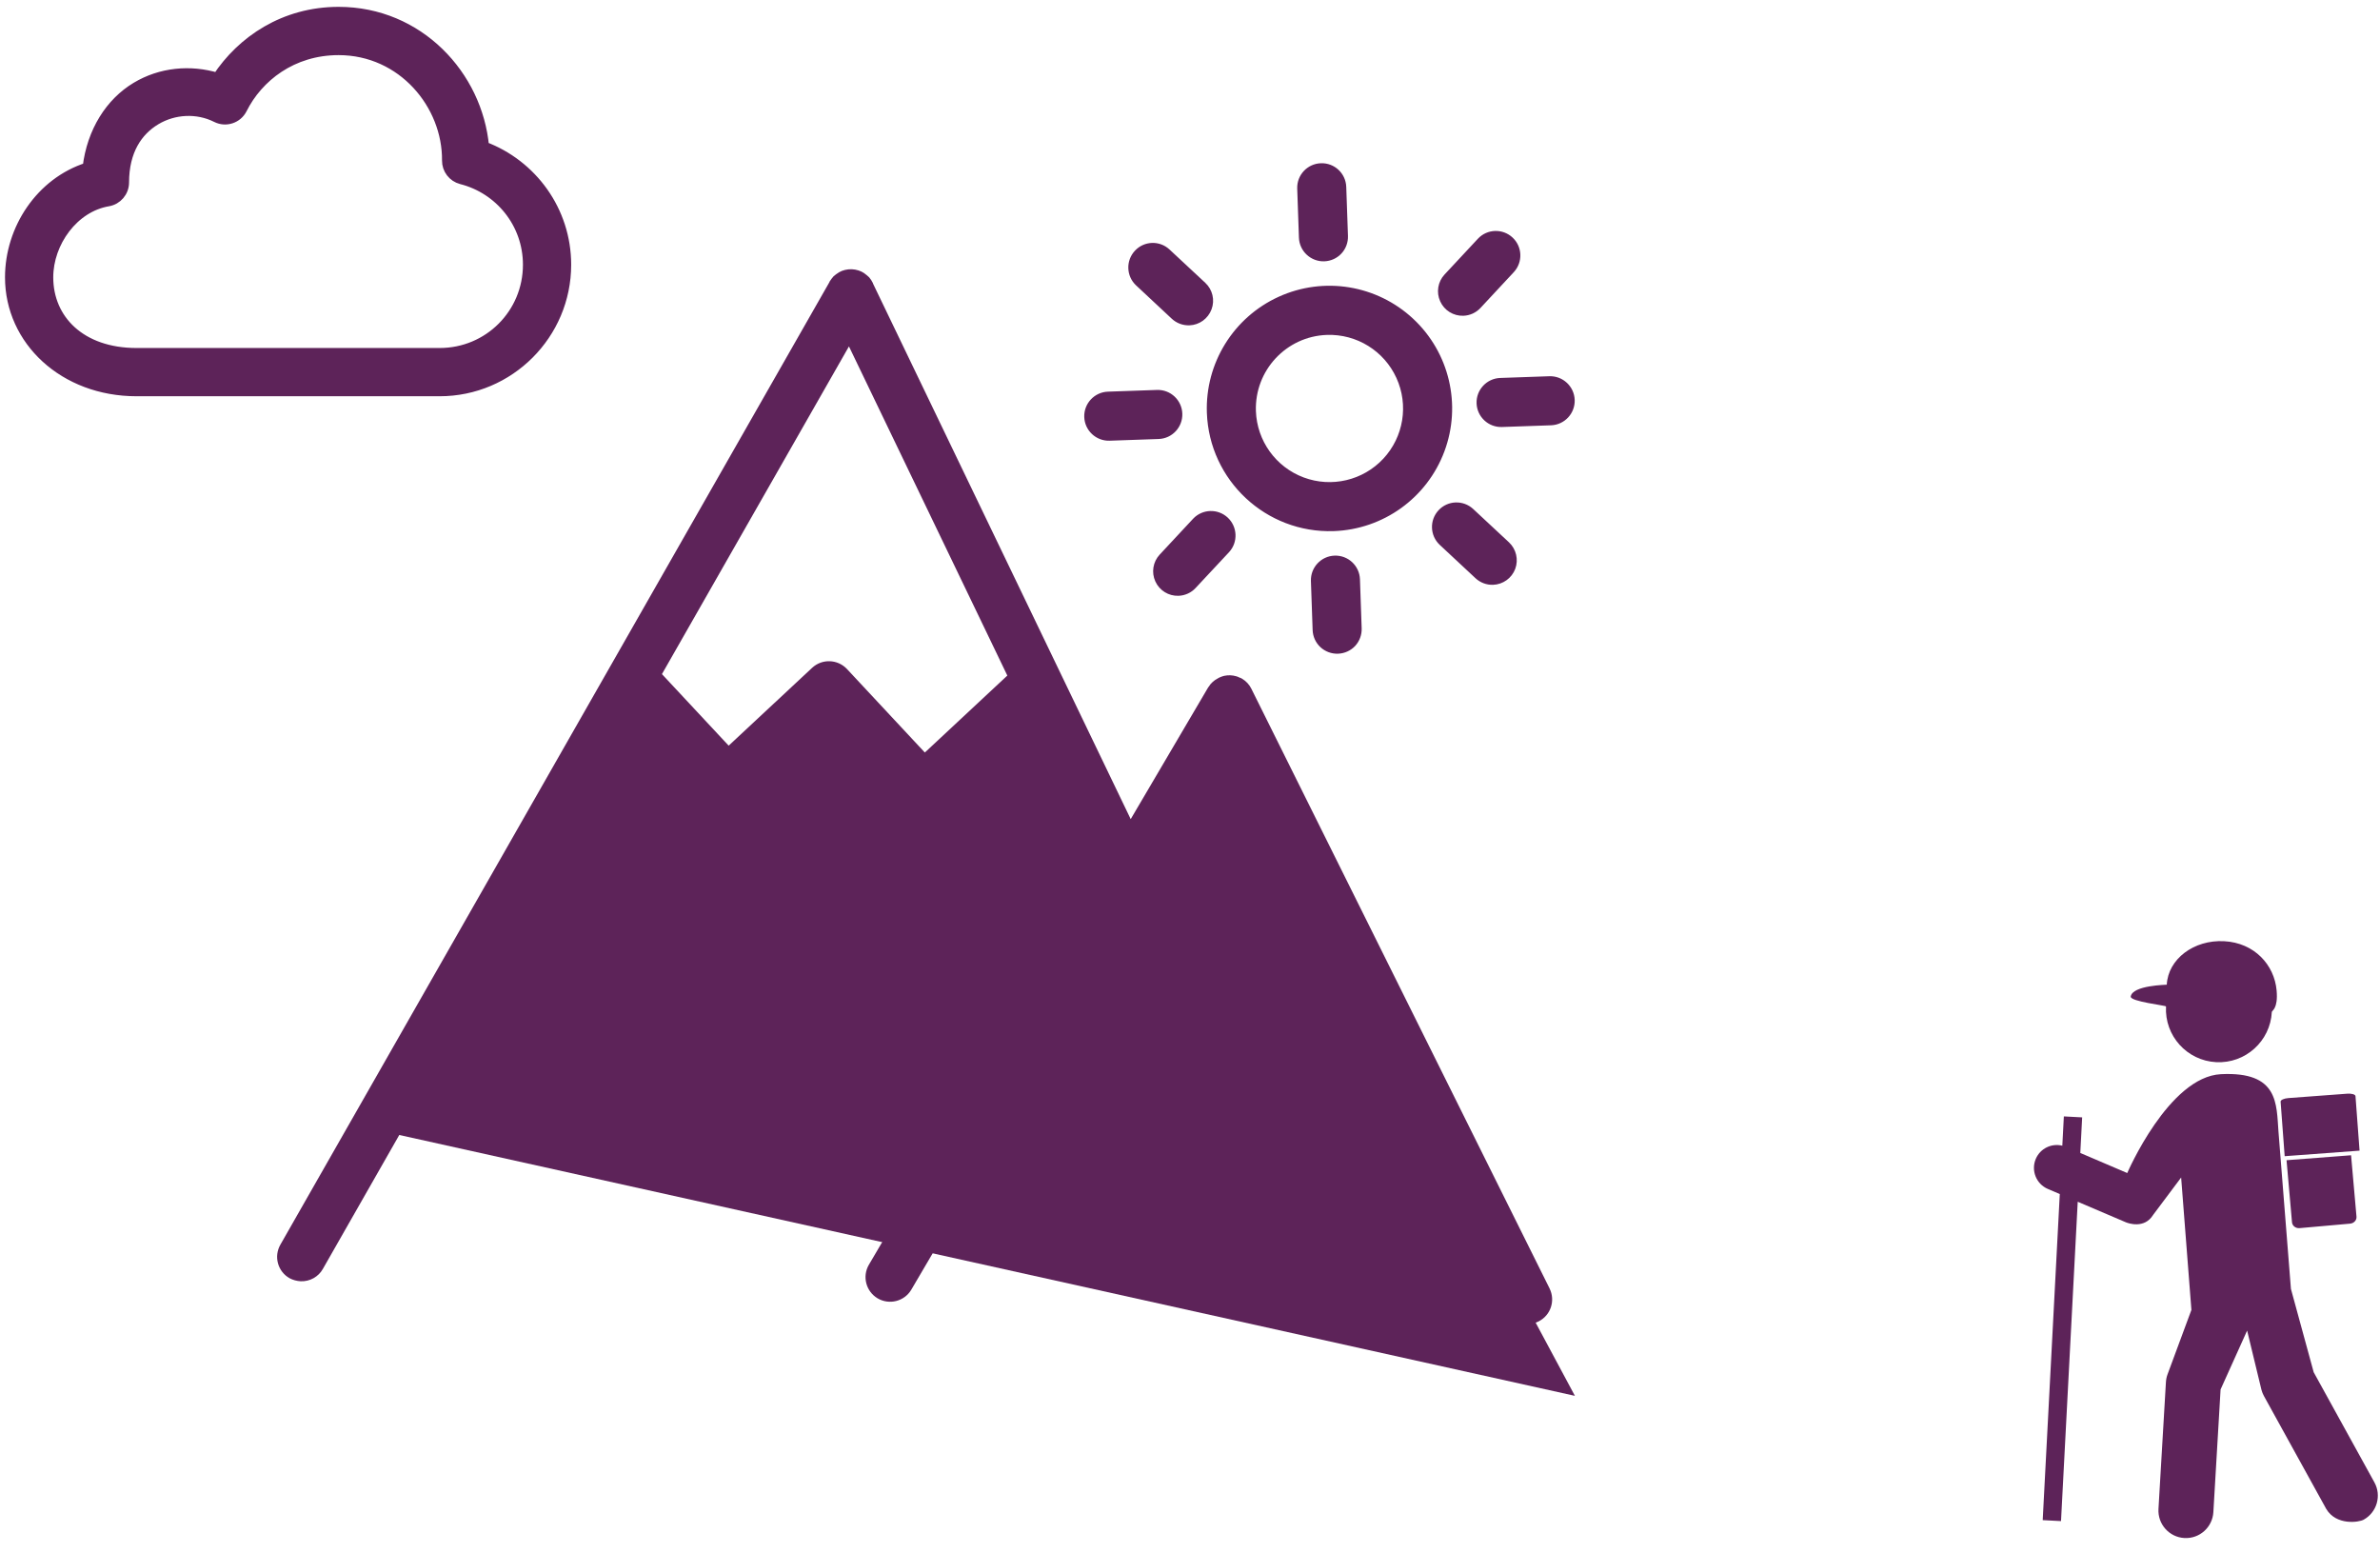
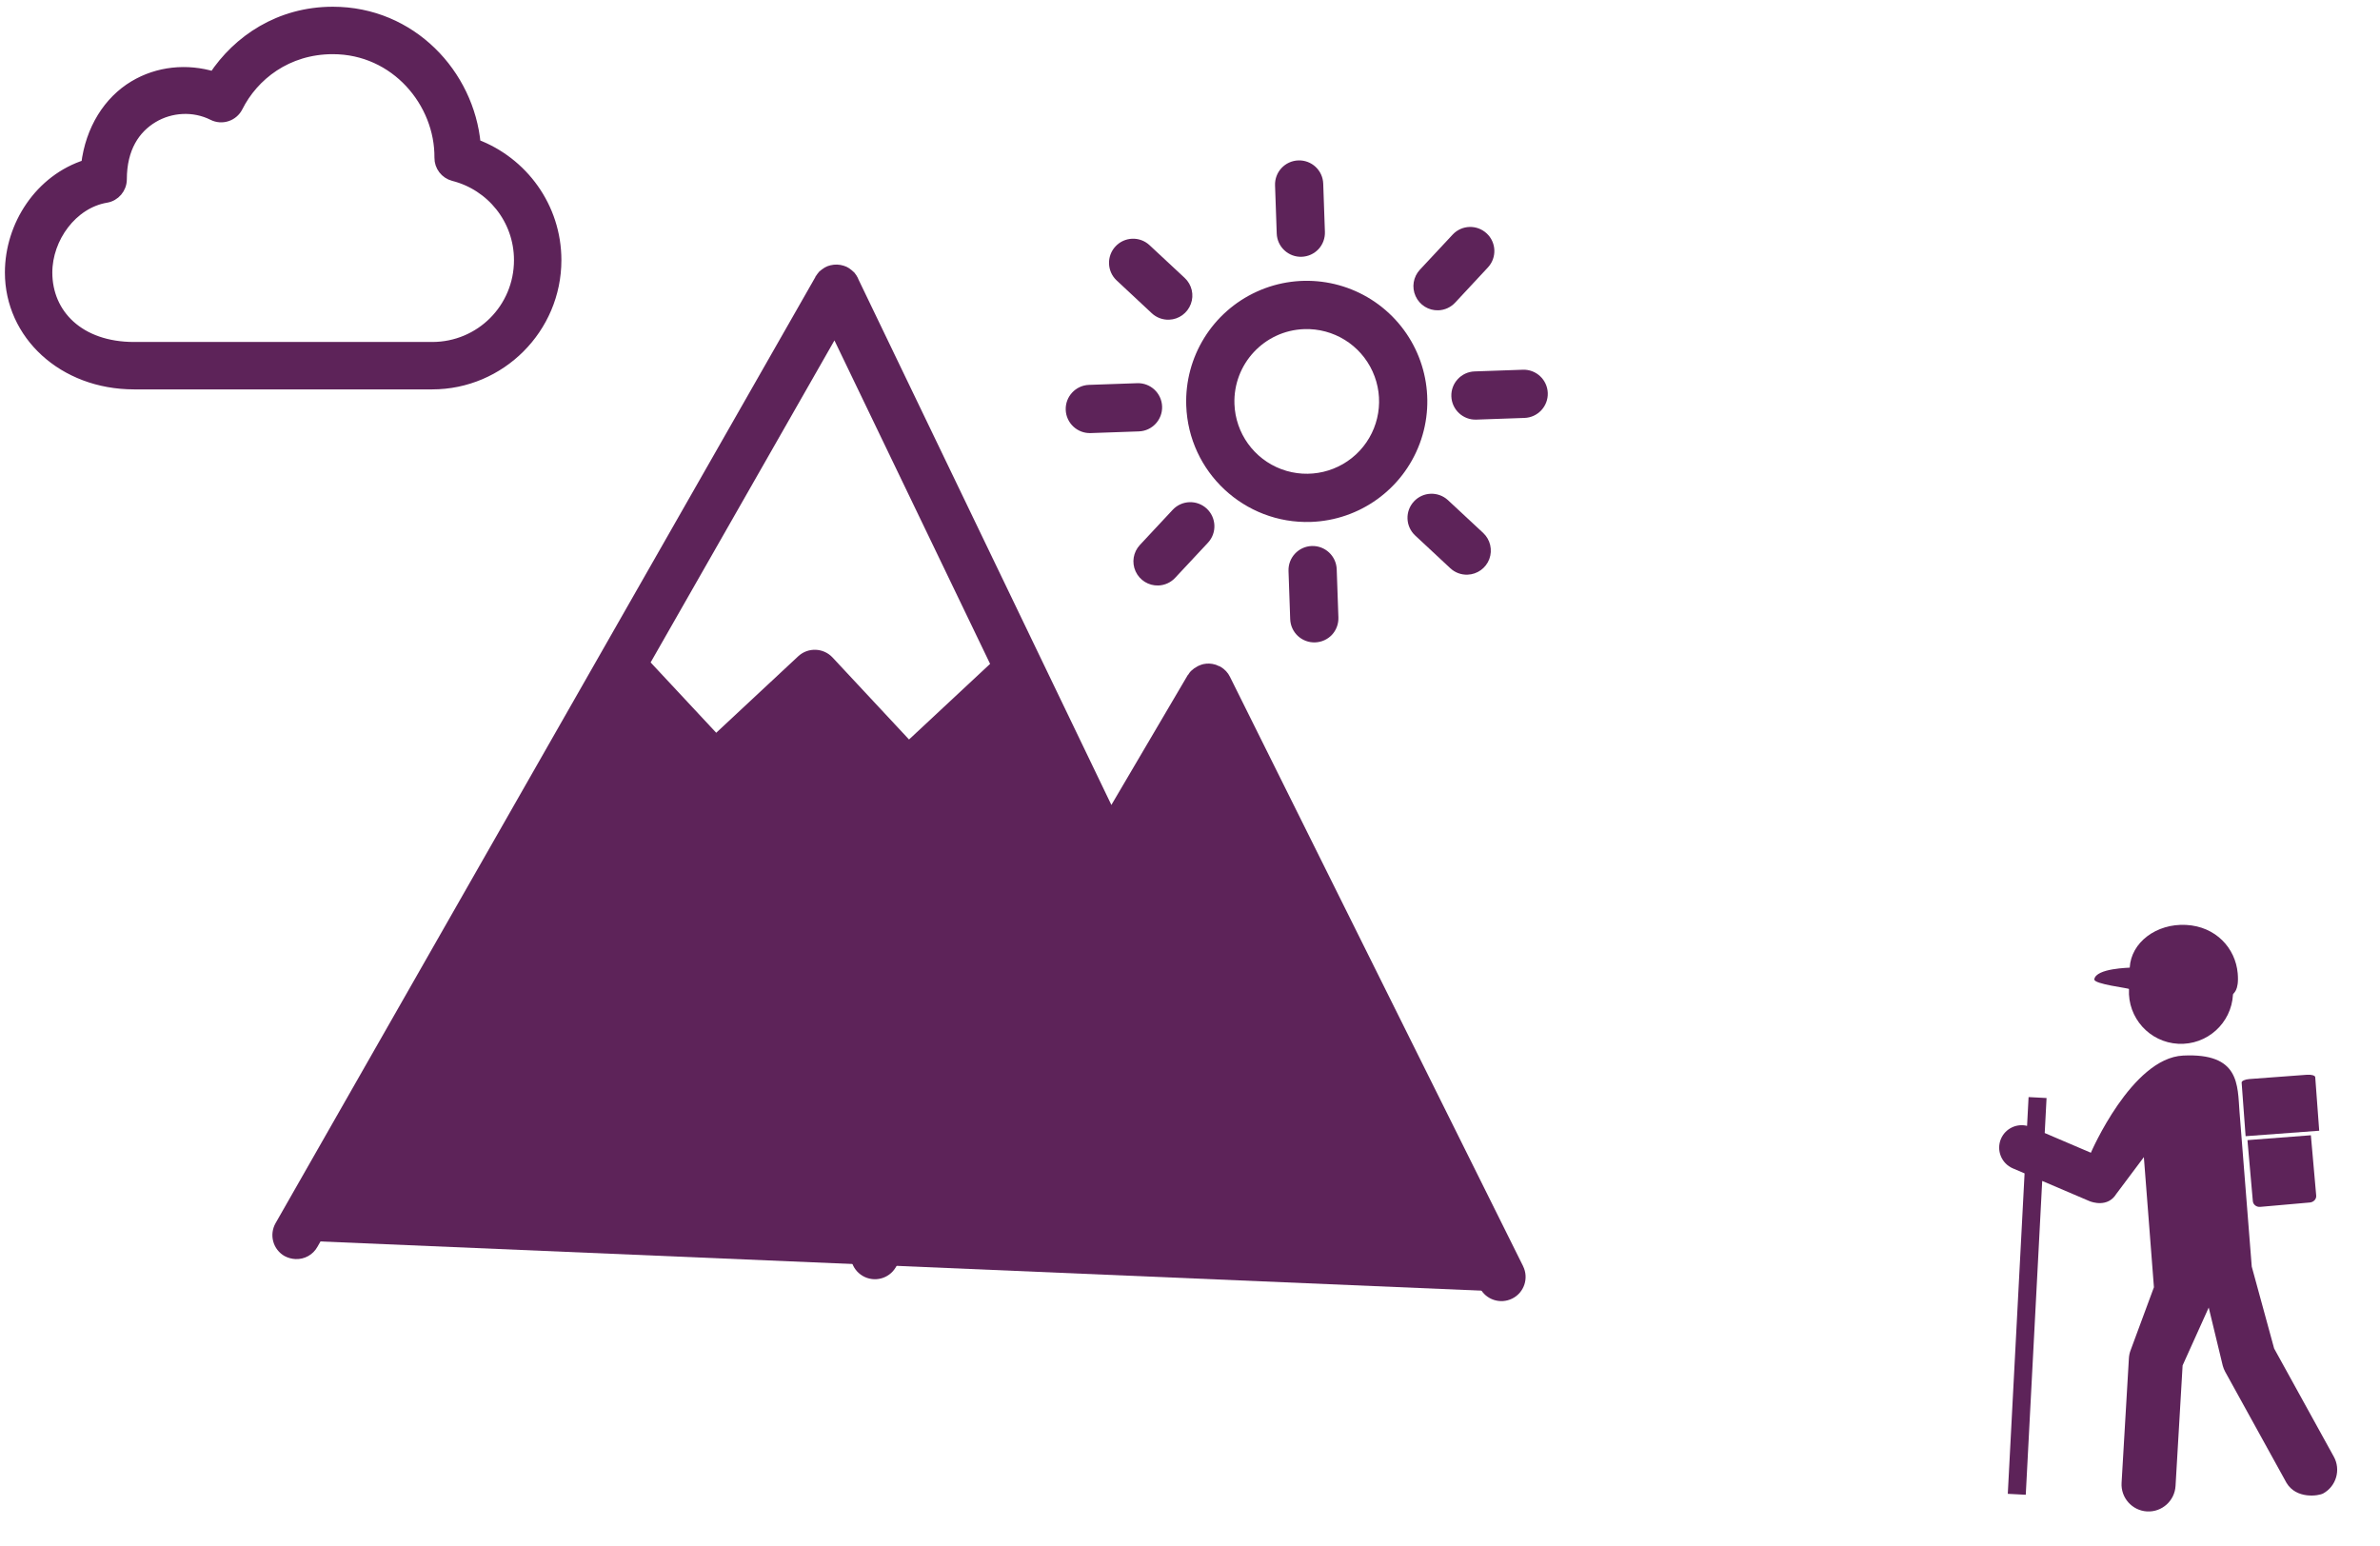
- <svg xmlns="http://www.w3.org/2000/svg" width="115" height="75" viewBox="0 0 115 75">
-   <g fill="#5D2359" fill-rule="evenodd" transform="matrix(-1 0 0 1 117 0)">
-     <path stroke="#5D2359" stroke-width=".5" d="M100.638,0.581 C96.767,0.581 93.932,3.657 93.619,7.086 C91.302,7.953 89.651,10.179 89.651,12.789 C89.651,16.15 92.394,18.893 95.755,18.893 L110.404,18.893 C113.908,18.893 116.508,16.442 116.508,13.399 C116.508,11.07 115.034,8.818 112.76,8.097 C112.551,6.345 111.655,4.959 110.414,4.215 C109.235,3.507 107.814,3.367 106.494,3.767 C105.315,1.977 103.269,0.581 100.638,0.581 L100.638,0.581 Z M100.638,2.413 C102.89,2.413 104.54,3.72 105.311,5.264 C105.54,5.714 106.091,5.894 106.541,5.665 C107.476,5.197 108.601,5.262 109.479,5.789 C110.356,6.316 111.014,7.271 111.014,8.822 C111.018,9.265 111.339,9.644 111.777,9.718 C113.445,9.998 114.677,11.703 114.677,13.399 C114.677,15.441 113.107,17.062 110.404,17.062 L95.755,17.062 C93.384,17.062 91.482,15.159 91.482,12.789 C91.482,10.782 92.857,9.118 94.706,8.65 C95.113,8.544 95.397,8.174 95.392,7.753 C95.366,5.054 97.546,2.413 100.638,2.413 L100.638,2.413 Z" />
-     <g transform="rotate(2 -61.58 1123.01)">
-       <g transform="rotate(-4 64.274 -3.673)">
-         <g transform="rotate(4 -.76 25.855)">
-           <path d="M11.971 17.879C9.572 17.879 7.411 16.435 6.493 14.22 5.575 12.005 6.083 9.453 7.777 7.76 9.473 6.064 12.022 5.555 14.237 6.473 16.455 7.392 17.897 9.554 17.897 11.951 17.894 15.224 15.241 17.874 11.971 17.879zM11.971 8.395C10.531 8.395 9.235 9.262 8.685 10.589 8.132 11.92 8.438 13.45 9.455 14.467 10.472 15.483 12.002 15.787 13.332 15.237 14.66 14.687 15.526 13.39 15.526 11.951 15.524 9.988 13.934 8.395 11.971 8.395zM11.971 4.837C11.654 4.837 11.353 4.712 11.13 4.489 10.91 4.269 10.785 3.965 10.785 3.651L10.785 1.281C10.785.625 11.314.096 11.971.096 12.624.096 13.156.625 13.156 1.281L13.156 3.651C13.156 3.965 13.031 4.269 12.808 4.489 12.585 4.712 12.284 4.837 11.971 4.837L11.971 4.837zM18.591 7.7C18.111 7.7 17.681 7.41 17.497 6.966 17.313 6.525 17.414 6.014 17.754 5.675L19.432 3.999C19.893 3.543 20.64 3.545 21.099 4.007 21.558 4.466 21.563 5.21 21.107 5.675L19.432 7.353C19.208 7.576 18.908 7.7 18.591 7.7L18.591 7.7zM22.64 13.136L20.269 13.136C19.613 13.136 19.084 12.604 19.084 11.95 19.084 11.297 19.613 10.765 20.269 10.765L22.64 10.765C23.293 10.765 23.825 11.297 23.825 11.95 23.825 12.604 23.293 13.136 22.64 13.136zM19.575 20.74C19.261 20.74 18.957 20.615 18.737 20.392L17.059 18.717C16.602 18.253 16.608 17.508 17.067 17.047 17.528 16.588 18.273 16.585 18.737 17.041L20.412 18.717C20.752 19.056 20.853 19.565 20.669 20.008 20.485 20.452 20.054 20.74 19.575 20.74L19.575 20.74zM4.366 20.74C3.887 20.74 3.454 20.452 3.269 20.008 3.088 19.565 3.189 19.056 3.526 18.717L5.204 17.041C5.668 16.585 6.413 16.588 6.872 17.047 7.333 17.508 7.336 18.253 6.879 18.717L5.204 20.392C4.981 20.615 4.68 20.74 4.366 20.74L4.366 20.74zM11.971 23.805C11.654 23.805 11.353 23.68 11.13 23.46 10.91 23.237 10.785 22.936 10.785 22.62L10.785 20.249C10.785 19.596 11.314 19.064 11.971 19.064 12.624 19.064 13.156 19.596 13.156 20.249L13.156 22.62C13.156 22.936 13.031 23.237 12.808 23.46 12.585 23.68 12.284 23.805 11.971 23.805L11.971 23.805zM3.671 13.136L1.298 13.136C.645 13.136.113 12.604.113 11.95.113 11.297.645 10.765 1.298 10.765L3.671 10.765C4.325 10.765 4.857 11.297 4.857 11.95 4.857 12.604 4.325 13.136 3.671 13.136zM5.347 7.7C5.033 7.7 4.732 7.576 4.509 7.353L2.834 5.675C2.377 5.21 2.38 4.466 2.839 4.007 3.3 3.546 4.045 3.543 4.509 3.999L6.184 5.675C6.524 6.014 6.625 6.525 6.441 6.966 6.26 7.41 5.826 7.7 5.347 7.7L5.347 7.7z" />
-         </g>
-         <path d="M62.16,55.016 L37.263,7.605 C37.276,7.592 37.263,7.592 37.263,7.592 C37.206,7.496 37.143,7.405 37.073,7.32 C36.99,7.247 36.905,7.18 36.811,7.118 C36.726,7.066 36.635,7.027 36.539,7.001 C36.326,6.941 36.101,6.941 35.888,7.001 C35.792,7.027 35.699,7.066 35.616,7.118 C35.522,7.18 35.437,7.247 35.354,7.32 C35.281,7.403 35.216,7.494 35.165,7.592 L35.165,7.605 L21.814,33.034 L18.292,26.537 C18.292,26.524 18.279,26.524 18.268,26.514 L18.271,26.514 C18.224,26.426 18.165,26.346 18.092,26.278 C18.022,26.208 17.942,26.148 17.856,26.099 C17.807,26.065 17.755,26.037 17.701,26.016 C17.649,25.993 17.592,25.972 17.535,25.957 C17.348,25.91 17.153,25.91 16.967,25.957 C16.907,25.969 16.852,25.99 16.801,26.016 C16.756,26.024 16.718,26.042 16.681,26.063 C16.479,26.172 16.313,26.335 16.207,26.537 L0.794,54.99 L0.794,54.992 C0.485,55.568 0.698,56.287 1.271,56.598 C1.847,56.912 2.565,56.702 2.881,56.131 L17.249,29.597 L20.761,36.081 L20.831,36.211 L31.62,56.131 C31.936,56.701 32.655,56.909 33.228,56.598 C33.801,56.284 34.016,55.568 33.707,54.992 L23.168,35.536 L26.853,28.518 L31.026,32.691 C31.495,33.15 32.242,33.15 32.712,32.691 L36.612,28.791 L40.513,32.691 C40.98,33.15 41.726,33.15 42.196,32.691 L45.847,29.04 L60.062,56.105 C60.264,56.502 60.672,56.748 61.118,56.746 C61.307,56.743 61.491,56.699 61.662,56.616 C61.94,56.471 62.15,56.219 62.243,55.918 C62.337,55.618 62.305,55.293 62.16,55.016 L62.16,55.016 Z M41.352,30.165 L37.452,26.265 C36.988,25.803 36.236,25.803 35.769,26.265 L31.868,30.165 L28.014,26.311 L36.217,10.686 L44.695,26.823 L41.352,30.165 Z" />
-       </g>
-       <polygon points="20 32 4 64.5 61 49.75 48.5 29 43.5 33 39 29 34 33 28.5 30 24.5 39" />
-     </g>
-     <g transform="rotate(-3 877.297 13.818)">
-       <path d="M15.469 28.4L16.355 28.4 16.355 12.625 16.944 12.409C17.518 12.198 17.812 11.562 17.602 10.989 17.412 10.471 16.876 10.184 16.355 10.286L16.355 8.869 15.469 8.869 15.469 10.591 13.153 11.441C13.153 11.441 11.396 6.69 8.88 6.434 6.093 6.15 6.133 7.73 5.96 9.064L4.962 16.616 3.653 20.579.445 25.738C.057 26.36.248 27.181.871 27.568 1.089 27.705 2.175 27.93 2.702 27.142L5.995 21.85C6.05 21.76 6.095 21.665 6.128 21.563L6.97 18.738 8.102 21.646 8.14 27.584C8.145 28.315 8.738 28.905 9.468 28.905L9.477 28.905C10.21 28.901 10.801 28.302 10.797 27.569L10.758 21.432C10.757 21.301 10.738 21.171 10.698 21.046L9.711 17.882 10.541 11.52 11.799 13.396C12.18 14.098 12.974 13.865 13.099 13.819L15.47 12.951 15.469 28.4zM6.584 3.306C6.584 4.721 7.73 5.867 9.145 5.867 10.559 5.867 11.704 4.723 11.704 3.306 11.704 3.258 13.456 3.16 13.431 2.917 13.376 2.363 11.722 2.263 11.722 2.254 11.722 1.015 10.532.011 9.065.011 7.597.011 6.581 1.028 6.407 2.254 6.282 3.139 6.584 3.23 6.584 3.306L6.584 3.306z" />
-       <path d="M2.398 10.017L1.981 12.965C1.957 13.135 2.088 13.293 2.273 13.319L4.698 13.663C4.884 13.689 5.052 13.572 5.078 13.404L5.499 10.419 2.398 10.017zM5.599 10.23L5.933 7.61C5.944 7.529 5.777 7.442 5.563 7.416L2.742 7.057C2.527 7.029 2.345 7.072 2.334 7.152L2 9.773 5.599 10.23z" />
-     </g>
+ <svg xmlns="http://www.w3.org/2000/svg" width="117" height="76" viewBox="0 0 117 76">
+   <g fill="none" fill-rule="evenodd">
+     <path fill="#5D2359" stroke="#5D2359" stroke-width=".5" d="M11.479,0.581 C7.608,0.581 4.773,3.657 4.46,7.086 C2.143,7.953 0.492,10.179 0.492,12.789 C0.492,16.15 3.235,18.893 6.596,18.893 L21.245,18.893 C24.749,18.893 27.349,16.442 27.349,13.399 C27.349,11.07 25.875,8.818 23.601,8.097 C23.392,6.345 22.496,4.959 21.255,4.215 C20.076,3.507 18.655,3.367 17.335,3.767 C16.156,1.977 14.11,0.581 11.479,0.581 L11.479,0.581 Z M11.479,2.413 C13.731,2.413 15.381,3.72 16.152,5.264 C16.381,5.714 16.932,5.894 17.382,5.665 C18.317,5.197 19.442,5.262 20.32,5.789 C21.197,6.316 21.855,7.271 21.855,8.822 C21.859,9.265 22.18,9.644 22.618,9.718 C24.286,9.998 25.518,11.703 25.518,13.399 C25.518,15.441 23.948,17.062 21.245,17.062 L6.596,17.062 C4.225,17.062 2.323,15.159 2.323,12.789 C2.323,10.782 3.698,9.118 5.546,8.65 C5.954,8.544 6.238,8.174 6.233,7.753 C6.207,5.054 8.387,2.413 11.479,2.413 L11.479,2.413 Z" transform="matrix(-1 0 0 1 27.84 0)" />
+     <path fill="#5D2359" d="M64.241,25.662 C61.842,25.662 59.681,24.218 58.763,22.003 C57.845,19.788 58.354,17.236 60.047,15.543 C61.743,13.847 64.293,13.338 66.507,14.256 C68.725,15.175 70.167,17.337 70.167,19.734 C70.164,23.007 67.511,25.657 64.241,25.662 Z M64.241,16.178 C62.801,16.178 61.505,17.045 60.955,18.372 C60.402,19.703 60.708,21.233 61.725,22.25 C62.742,23.266 64.272,23.57 65.602,23.02 C66.93,22.47 67.796,21.173 67.796,19.734 C67.794,17.771 66.204,16.178 64.241,16.178 Z" transform="scale(-1 1) rotate(2 0 -3660.53)" />
+     <path fill="#5D2359" d="M63.907,12.625 C63.59,12.625 63.289,12.501 63.066,12.278 C62.846,12.058 62.722,11.754 62.722,11.44 L62.722,9.07 C62.722,8.414 63.251,7.885 63.907,7.885 C64.56,7.885 65.092,8.414 65.092,9.07 L65.092,11.44 C65.092,11.754 64.967,12.058 64.744,12.278 C64.521,12.501 64.221,12.625 63.907,12.625 L63.907,12.625 Z" transform="scale(-1 1) rotate(2 0 -3650.96)" />
+     <path fill="#5D2359" d="M55.733,15.747 C55.253,15.747 54.823,15.457 54.639,15.013 C54.454,14.572 54.556,14.061 54.895,13.722 L56.573,12.046 C57.035,11.59 57.782,11.593 58.241,12.054 C58.7,12.513 58.705,13.258 58.249,13.722 L56.573,15.4 C56.35,15.623 56.049,15.747 55.733,15.747 L55.733,15.747 Z" transform="scale(-1 1) rotate(2 0 -3227.046)" />
+     <path fill="#5D2359" d="M55.945,21.25 L53.574,21.25 C52.918,21.25 52.389,20.718 52.389,20.065 C52.389,19.411 52.918,18.879 53.574,18.879 L55.945,18.879 C56.598,18.879 57.13,19.411 57.13,20.065 C57.13,20.718 56.598,21.25 55.945,21.25 Z" transform="scale(-1 1) rotate(2 0 -3117.107)" />
+     <path fill="#5D2359" d="M58.544,28.755 C58.23,28.755 57.927,28.63 57.706,28.407 L56.028,26.732 C55.572,26.268 55.577,25.523 56.036,25.062 C56.498,24.603 57.242,24.6 57.706,25.057 L59.382,26.732 C59.722,27.072 59.823,27.58 59.639,28.023 C59.454,28.467 59.024,28.755 58.544,28.755 L58.544,28.755 Z" transform="scale(-1 1) rotate(2 0 -3279.422)" />
+     <path fill="#5D2359" d="M70.407,28.282 C69.927,28.282 69.494,27.994 69.31,27.551 C69.128,27.107 69.229,26.599 69.566,26.259 L71.244,24.584 C71.709,24.128 72.453,24.13 72.912,24.589 C73.374,25.051 73.376,25.795 72.92,26.259 L71.244,27.935 C71.021,28.158 70.721,28.282 70.407,28.282 L70.407,28.282 Z" transform="scale(-1 1) rotate(2 0 -4055.097)" />
+     <path fill="#5D2359" d="M64.569,31.582 C64.252,31.582 63.951,31.458 63.728,31.237 C63.508,31.014 63.383,30.713 63.383,30.397 L63.383,28.027 C63.383,27.373 63.913,26.841 64.569,26.841 C65.222,26.841 65.754,27.373 65.754,28.027 L65.754,30.397 C65.754,30.713 65.629,31.014 65.406,31.237 C65.183,31.458 64.883,31.582 64.569,31.582 L64.569,31.582 Z" transform="scale(-1 1) rotate(2 0 -3669.928)" />
+     <path fill="#5D2359" d="M74.904,20.588 L72.531,20.588 C71.878,20.588 71.346,20.056 71.346,19.402 C71.346,18.749 71.878,18.217 72.531,18.217 L74.904,18.217 C75.558,18.217 76.089,18.749 76.089,19.402 C76.089,20.056 75.558,20.588 74.904,20.588 Z" transform="scale(-1 1) rotate(2 0 -4203.884)" />
+     <path fill="#5D2359" d="M72.307,15.227 C71.993,15.227 71.692,15.102 71.469,14.879 L69.794,13.201 C69.337,12.737 69.34,11.993 69.799,11.534 C70.261,11.072 71.005,11.069 71.469,11.526 L73.145,13.201 C73.484,13.541 73.585,14.052 73.401,14.493 C73.22,14.936 72.787,15.227 72.307,15.227 L72.307,15.227 Z" transform="scale(-1 1) rotate(2 0 -4081.457)" />
+     <path fill="#5D2359" d="M75.708,61.218 L50.81,13.807 C50.823,13.794 50.81,13.794 50.81,13.794 C50.753,13.698 50.691,13.607 50.621,13.522 C50.538,13.449 50.453,13.381 50.359,13.319 C50.274,13.267 50.183,13.228 50.087,13.203 C49.874,13.143 49.649,13.143 49.436,13.203 C49.34,13.228 49.247,13.267 49.164,13.319 C49.07,13.381 48.985,13.449 48.902,13.522 C48.829,13.605 48.764,13.695 48.712,13.794 L48.712,13.807 L35.362,39.236 L31.84,32.739 C31.84,32.726 31.827,32.726 31.816,32.716 L31.819,32.716 C31.772,32.628 31.713,32.547 31.64,32.48 C31.57,32.41 31.49,32.35 31.404,32.301 C31.355,32.267 31.303,32.239 31.248,32.218 C31.196,32.194 31.139,32.174 31.082,32.158 C30.896,32.111 30.701,32.111 30.514,32.158 C30.455,32.171 30.4,32.192 30.348,32.218 C30.304,32.226 30.265,32.244 30.229,32.264 C30.027,32.373 29.861,32.537 29.755,32.739 L14.342,61.191 L14.342,61.194 C14.033,61.77 14.246,62.488 14.819,62.799 C15.394,63.113 16.113,62.903 16.429,62.333 L30.797,35.799 L34.309,42.283 L34.379,42.412 L45.168,62.333 C45.484,62.903 46.202,63.111 46.776,62.799 C47.349,62.486 47.564,61.77 47.255,61.194 L36.716,41.738 L40.401,34.72 L44.574,38.893 C45.043,39.352 45.79,39.352 46.259,38.893 L50.16,34.992 L54.061,38.893 C54.527,39.352 55.274,39.352 55.744,38.893 L59.395,35.241 L73.61,62.307 C73.812,62.704 74.219,62.95 74.665,62.947 C74.855,62.945 75.039,62.901 75.21,62.818 C75.488,62.673 75.698,62.421 75.791,62.12 C75.884,61.819 75.853,61.495 75.708,61.218 L75.708,61.218 Z M54.9,36.367 L51,32.466 C50.535,32.005 49.783,32.005 49.317,32.466 L45.416,36.367 L41.562,32.513 L49.765,16.888 L58.243,33.024 L54.9,36.367 Z" transform="scale(-1 1) rotate(-2 0 2617.364)" />
+     <polygon fill="#5D2359" points="28.632 36.041 14.592 64.537 73.468 59.979 57.132 33.041 52.132 37.041 47.632 33.041 42.632 37.041 37.132 34.041 33.132 43.041" transform="scale(-1 1) rotate(2 0 -2473.684)" />
+     <path fill="#5D2359" d="M113.165,73.84 L114.05,73.84 L114.05,58.065 L114.639,57.849 C115.213,57.638 115.507,57.002 115.298,56.429 C115.107,55.911 114.571,55.625 114.05,55.726 L114.05,54.309 L113.165,54.309 L113.165,56.032 L110.849,56.881 C110.849,56.881 109.091,52.131 106.575,51.874 C103.788,51.59 103.828,53.17 103.655,54.504 L102.658,62.056 L101.348,66.02 L98.14,71.178 C97.752,71.801 97.944,72.621 98.566,73.009 C98.784,73.145 99.871,73.37 100.397,72.582 L103.69,67.29 C103.745,67.2 103.79,67.105 103.824,67.004 L104.665,64.178 L105.798,67.087 L105.835,73.024 C105.84,73.755 106.434,74.346 107.163,74.346 L107.172,74.346 C107.905,74.341 108.497,73.742 108.492,73.009 L108.453,66.872 C108.452,66.741 108.433,66.611 108.393,66.486 L107.407,63.322 L108.236,56.96 L109.494,58.836 C109.876,59.539 110.669,59.305 110.795,59.259 L113.165,58.391 L113.165,73.84 Z" transform="scale(-1 1) rotate(-3 0 4135.977)" />
+     <path fill="#5D2359" d="M103.156,48.717 C103.156,50.132 104.302,51.278 105.717,51.278 C107.131,51.278 108.276,50.133 108.276,48.717 C108.276,48.669 110.028,48.571 110.003,48.328 C109.948,47.774 108.294,47.674 108.294,47.664 C108.294,46.426 107.104,45.422 105.637,45.422 C104.169,45.422 103.153,46.438 102.979,47.664 C102.854,48.55 103.156,48.641 103.156,48.717 L103.156,48.717 Z" transform="scale(-1 1) rotate(-3 0 4114.517)" />
+     <path fill="#5D2359" d="M110.827,55.738 L110.41,58.687 C110.386,58.856 110.517,59.014 110.701,59.041 L113.127,59.384 C113.312,59.41 113.481,59.294 113.506,59.125 L113.928,56.14 L110.827,55.738 Z" transform="scale(-1 1) rotate(-3 0 4341.066)" />
+     <path fill="#5D2359" d="M113.74,55.944 L114.073,53.323 C114.084,53.243 113.918,53.156 113.703,53.129 L110.883,52.77 C110.667,52.743 110.485,52.786 110.474,52.866 L110.141,55.486 L113.74,55.944 Z" transform="scale(-1 1) rotate(-3 0 4335.555)" />
  </g>
</svg>
